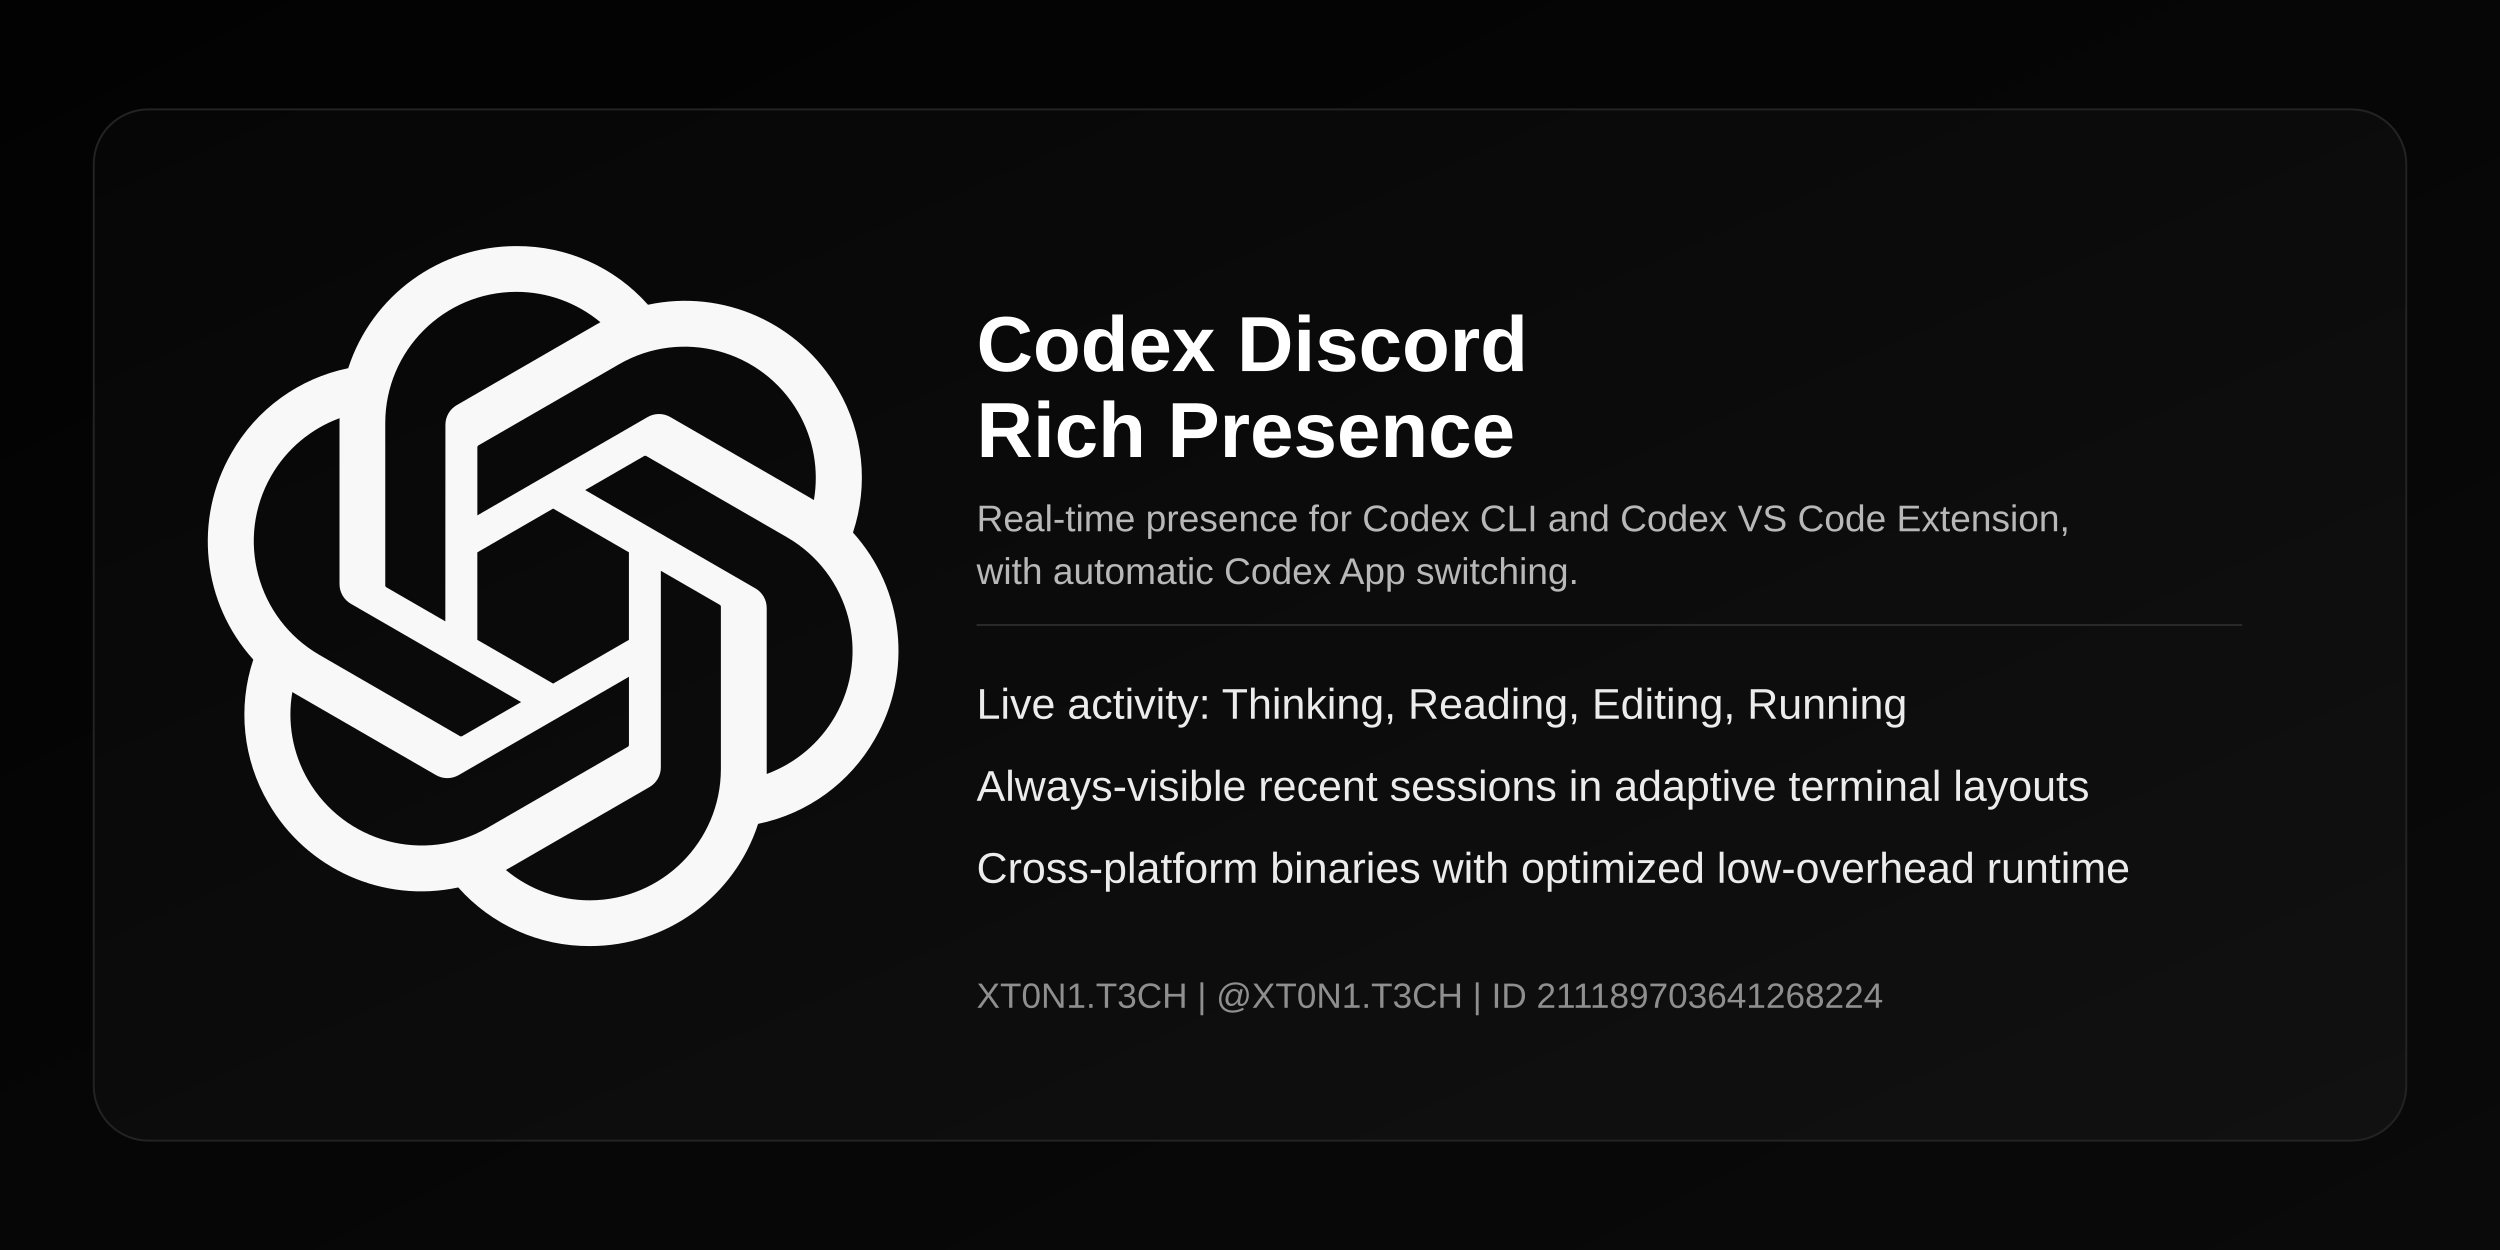
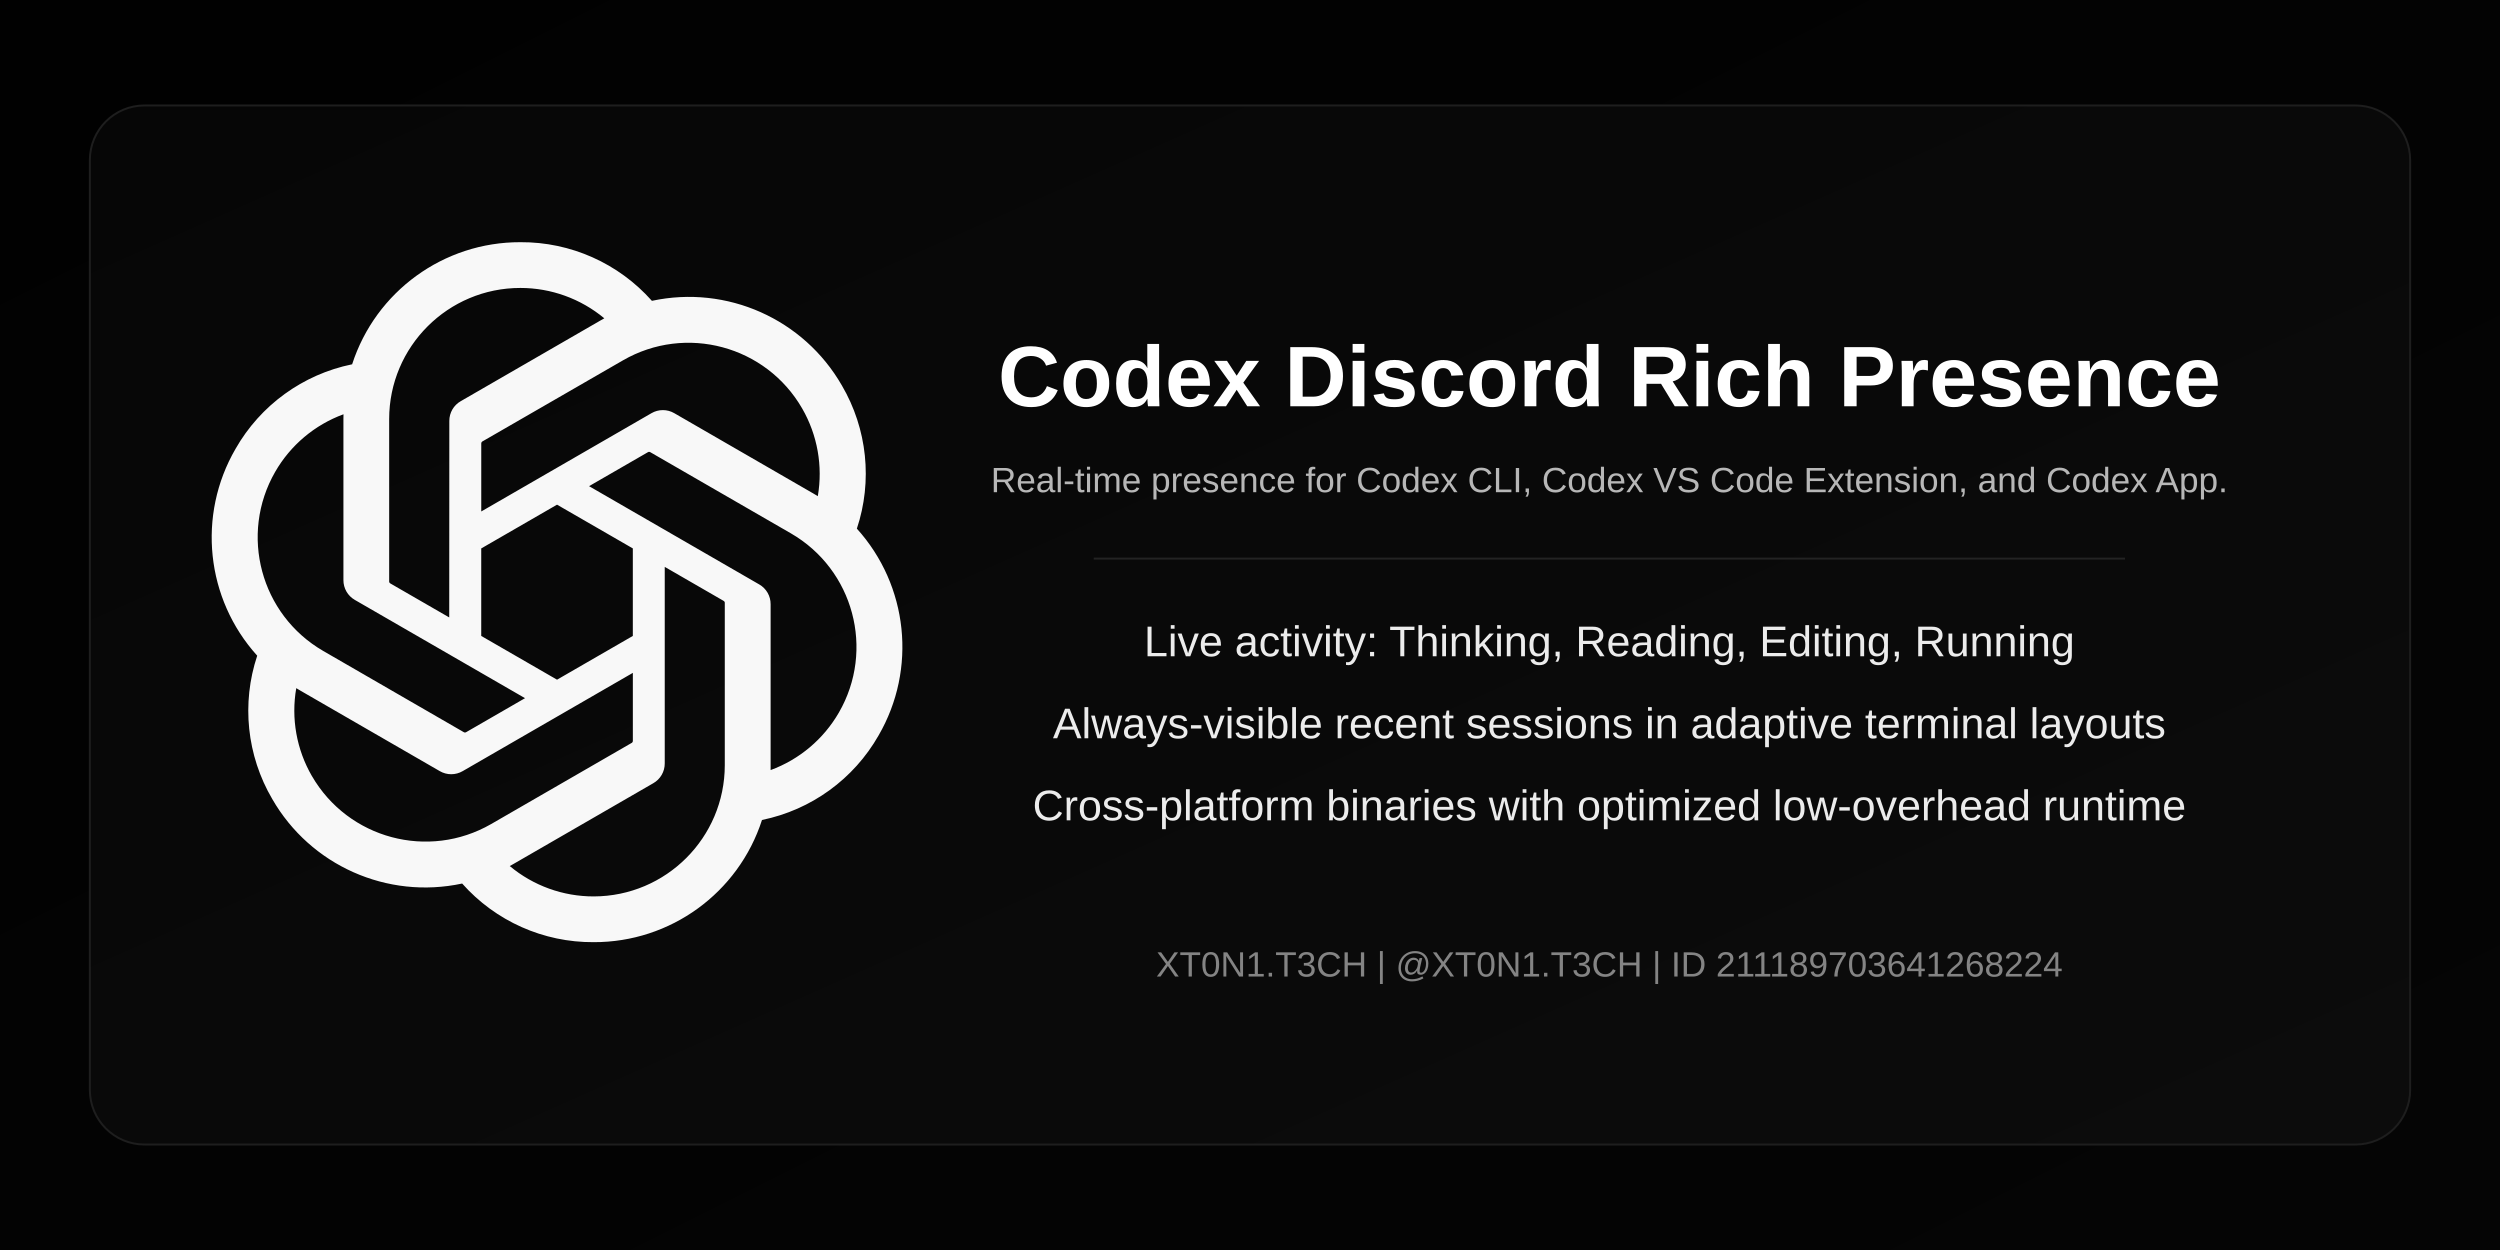
<svg xmlns="http://www.w3.org/2000/svg" viewBox="0 0 1280 640" role="img" aria-labelledby="title desc">
  <defs>
    <linearGradient id="bg" x1="0" y1="0" x2="1" y2="1">
-       <stop offset="0%" stop-color="#020202" />
-       <stop offset="100%" stop-color="#0a0a0a" />
+       <stop offset="0%" stop-color="#010101" />
+       <stop offset="100%" stop-color="#050505" />
    </linearGradient>
    <linearGradient id="panel" x1="0" y1="0" x2="1" y2="1">
      <stop offset="0%" stop-color="#060606" />
-       <stop offset="100%" stop-color="#111111" />
+       <stop offset="100%" stop-color="#0c0c0c" />
    </linearGradient>
  </defs>
  <rect width="1280" height="640" fill="url(#bg)" />
-   <rect x="48" y="56" width="1184" height="528" rx="28" fill="url(#panel)" stroke="#232323" />
-   <g transform="translate(104 126) scale(1.12)">
+   <rect x="46" y="54" width="1188" height="532" rx="28" fill="url(#panel)" stroke="#1e1e1e" />
+   <g transform="translate(106 124) scale(1.12)">
    <path fill="#f8f8f8" d="m297.06 130.97c7.26-21.79 4.76-45.66-6.85-65.48-17.46-30.4-52.56-46.04-86.84-38.68-15.25-17.18-37.16-26.95-60.13-26.81-35.04-.08-66.13 22.48-76.91 55.82-22.51 4.61-41.94 18.7-53.31 38.67-17.59 30.32-13.58 68.54 9.92 94.54-7.26 21.79-4.76 45.66 6.85 65.48 17.46 30.4 52.56 46.04 86.84 38.68 15.24 17.18 37.16 26.95 60.13 26.8 35.06.09 66.16-22.49 76.94-55.86 22.51-4.61 41.94-18.7 53.31-38.67 17.57-30.32 13.55-68.51-9.94-94.51zm-120.28 168.11c-14.03.02-27.62-4.89-38.39-13.88.49-.26 1.34-.73 1.89-1.07l63.72-36.8c3.26-1.85 5.26-5.32 5.24-9.07v-89.83l26.93 15.55c.29.14.48.42.52.74v74.39c-.04 33.08-26.83 59.9-59.91 59.97zm-128.84-55.03c-7.03-12.14-9.56-26.37-7.15-40.18.47.28 1.3.79 1.89 1.13l63.72 36.8c3.23 1.89 7.23 1.89 10.47 0l77.79-44.92v31.1c.02.32-.13.63-.38.83l-64.41 37.19c-28.69 16.52-65.33 6.7-81.92-21.95zm-16.77-139.09c7-12.16 18.05-21.46 31.21-26.29 0 .55-.03 1.52-.03 2.2v73.61c-.02 3.74 1.98 7.21 5.23 9.06l77.79 44.91-26.93 15.55c-.27.18-.61.21-.91.08l-64.42-37.22c-28.63-16.58-38.45-53.21-21.95-81.89zm221.26 51.49-77.79-44.92 26.93-15.54c.27-.18.61-.21.91-.08l64.42 37.19c28.68 16.57 38.51 53.26 21.94 81.94-7.01 12.14-18.05 21.44-31.2 26.28v-75.81c.03-3.74-1.96-7.2-5.2-9.06zm26.8-40.34c-.47-.29-1.3-.79-1.89-1.13l-63.72-36.8c-3.23-1.89-7.23-1.89-10.47 0l-77.79 44.92v-31.1c-.02-.32.13-.63.38-.83l64.41-37.16c28.69-16.55 65.37-6.7 81.91 22 6.99 12.12 9.52 26.31 7.15 40.1zm-168.51 55.43-26.94-15.55c-.29-.14-.48-.42-.52-.74v-74.39c.02-33.12 26.89-59.96 60.01-59.94 14.01 0 27.57 4.92 38.34 13.88-.49.26-1.33.73-1.89 1.07l-63.72 36.8c-3.26 1.85-5.26 5.31-5.24 9.06l-.04 89.79zm14.63-31.54 34.65-20.01 34.65 20v40.01l-34.65 20-34.65-20z" />
  </g>
-   <text x="500" y="190" fill="#ffffff" font-size="40" font-family="Segoe UI, Arial, sans-serif" font-weight="700" text-anchor="start">
-     <tspan x="500" dy="0">Codex Discord</tspan>
-     <tspan x="500" dy="44">Rich Presence</tspan>
-   </text>
-   <text x="500" y="272" fill="#b8b8b8" font-size="19" font-family="Segoe UI, Arial, sans-serif" text-anchor="start">
-     <tspan x="500" dy="0">Real-time presence for Codex CLI and Codex VS Code Extension,</tspan>
-     <tspan x="500" dy="27">with automatic Codex App switching.</tspan>
-   </text>
-   <line x1="500" y1="320" x2="1148" y2="320" stroke="#2a2a2a" />
-   <text x="500" y="368" fill="#ececec" font-size="22" font-family="Segoe UI, Arial, sans-serif" text-anchor="start">Live activity: Thinking, Reading, Editing, Running</text>
-   <text x="500" y="410" fill="#ececec" font-size="22" font-family="Segoe UI, Arial, sans-serif" text-anchor="start">Always-visible recent sessions in adaptive terminal layouts</text>
-   <text x="500" y="452" fill="#ececec" font-size="22" font-family="Segoe UI, Arial, sans-serif" text-anchor="start">Cross-platform binaries with optimized low-overhead runtime</text>
-   <text x="500" y="516" fill="#8f8f8f" font-size="18" font-family="Segoe UI, Arial, sans-serif" text-anchor="start">XT0N1.T3CH | @XT0N1.T3CH | ID 211189703641268224</text>
+   <text x="824" y="208" fill="#ffffff" font-size="44" font-family="Segoe UI, Arial, sans-serif" font-weight="700" text-anchor="middle">Codex Discord Rich Presence</text>
+   <text x="824" y="252" fill="#b7b7b7" font-size="18" font-family="Segoe UI, Arial, sans-serif" text-anchor="middle">Real-time presence for Codex CLI, Codex VS Code Extension, and Codex App.</text>
+   <line x1="560" y1="286" x2="1088" y2="286" stroke="#232323" />
+   <text x="824" y="336" fill="#ececec" font-size="22" font-family="Segoe UI, Arial, sans-serif" text-anchor="middle">Live activity: Thinking, Reading, Editing, Running</text>
+   <text x="824" y="378" fill="#ececec" font-size="22" font-family="Segoe UI, Arial, sans-serif" text-anchor="middle">Always-visible recent sessions in adaptive terminal layouts</text>
+   <text x="824" y="420" fill="#ececec" font-size="22" font-family="Segoe UI, Arial, sans-serif" text-anchor="middle">Cross-platform binaries with optimized low-overhead runtime</text>
+   <text x="824" y="500" fill="#848484" font-size="18" font-family="Segoe UI, Arial, sans-serif" text-anchor="middle">XT0N1.T3CH | @XT0N1.T3CH | ID 211189703641268224</text>
</svg>
